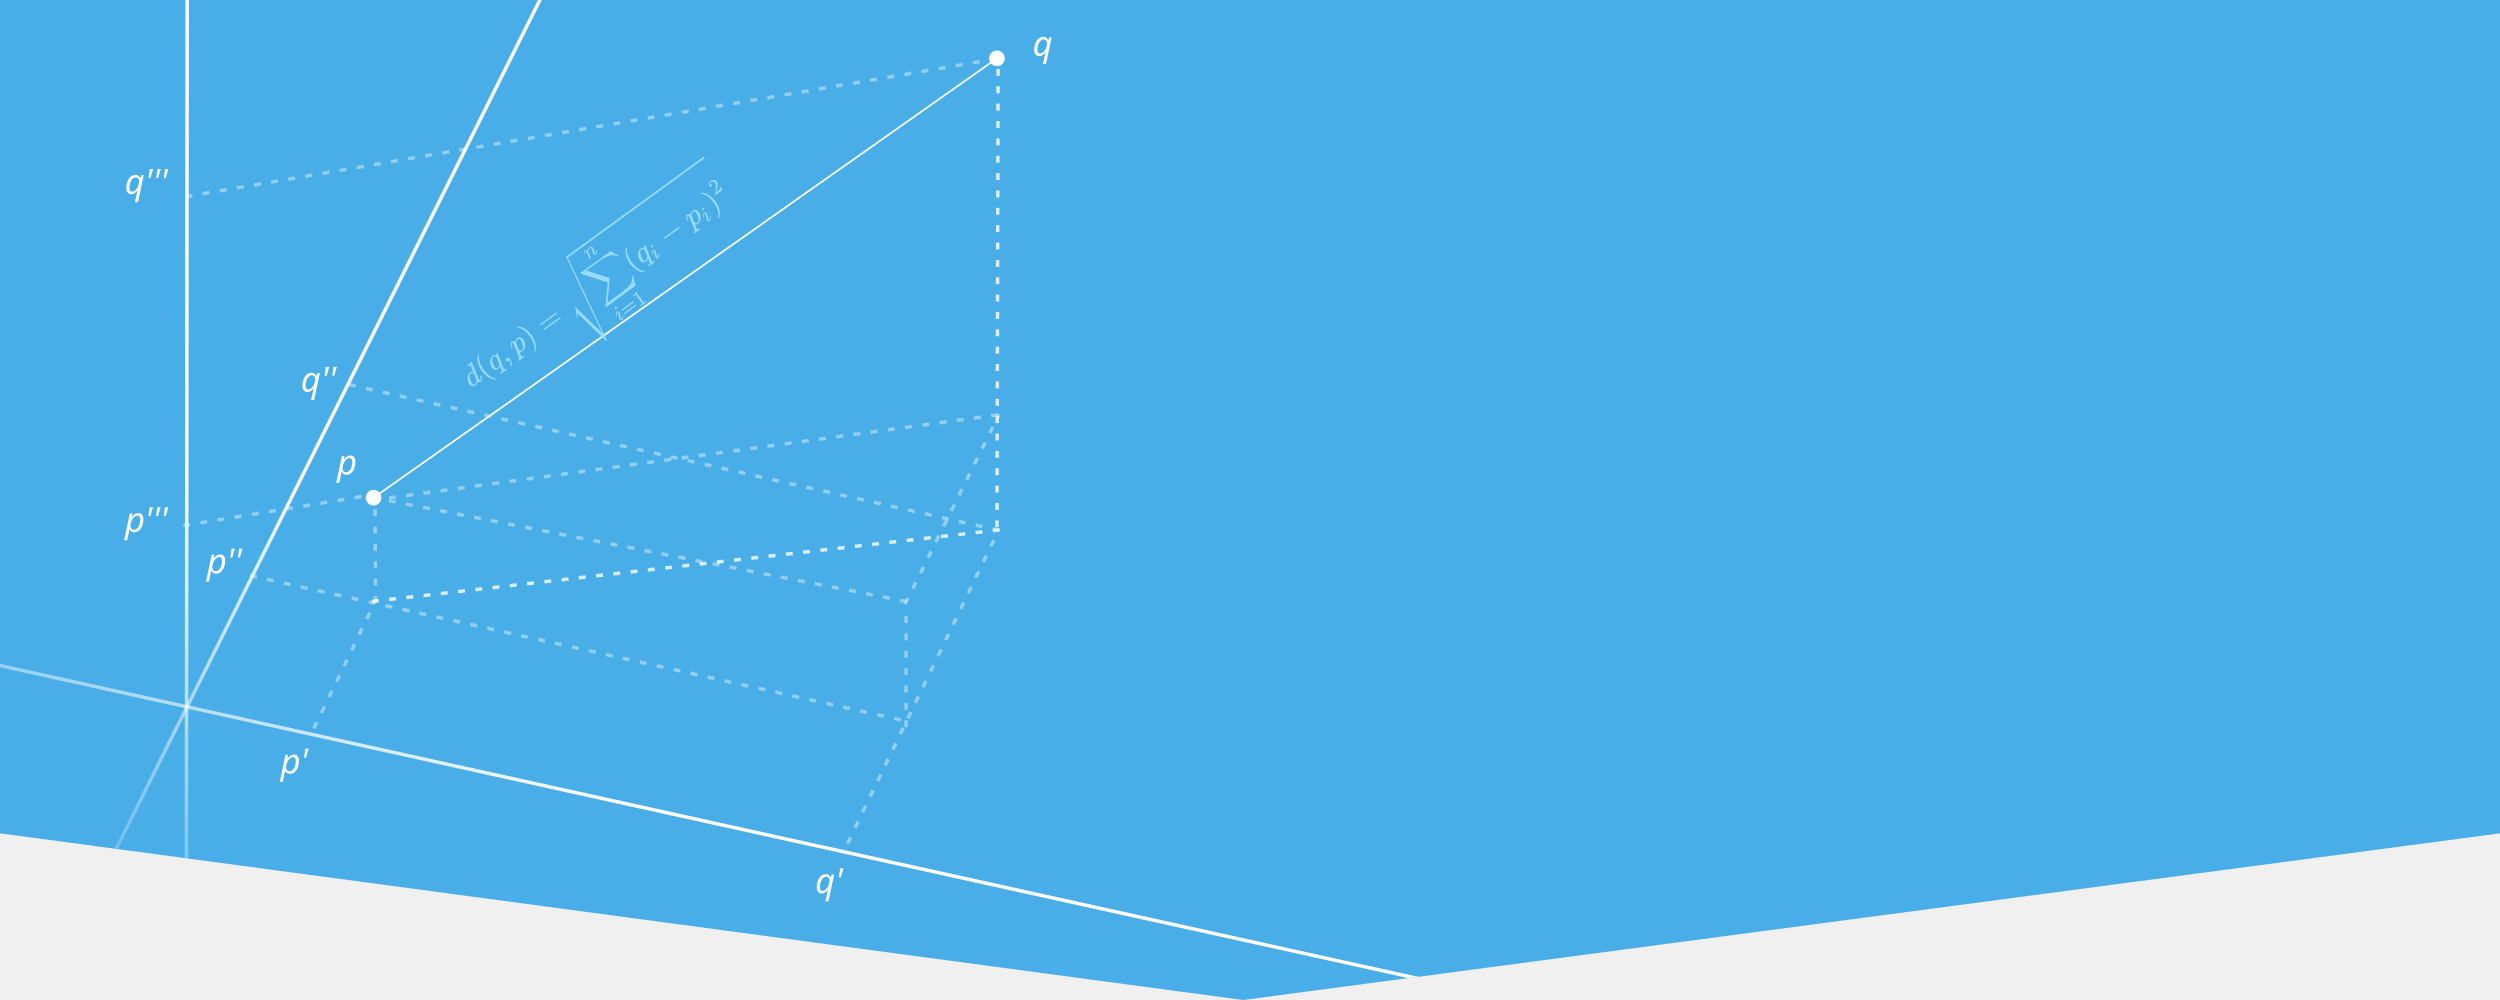
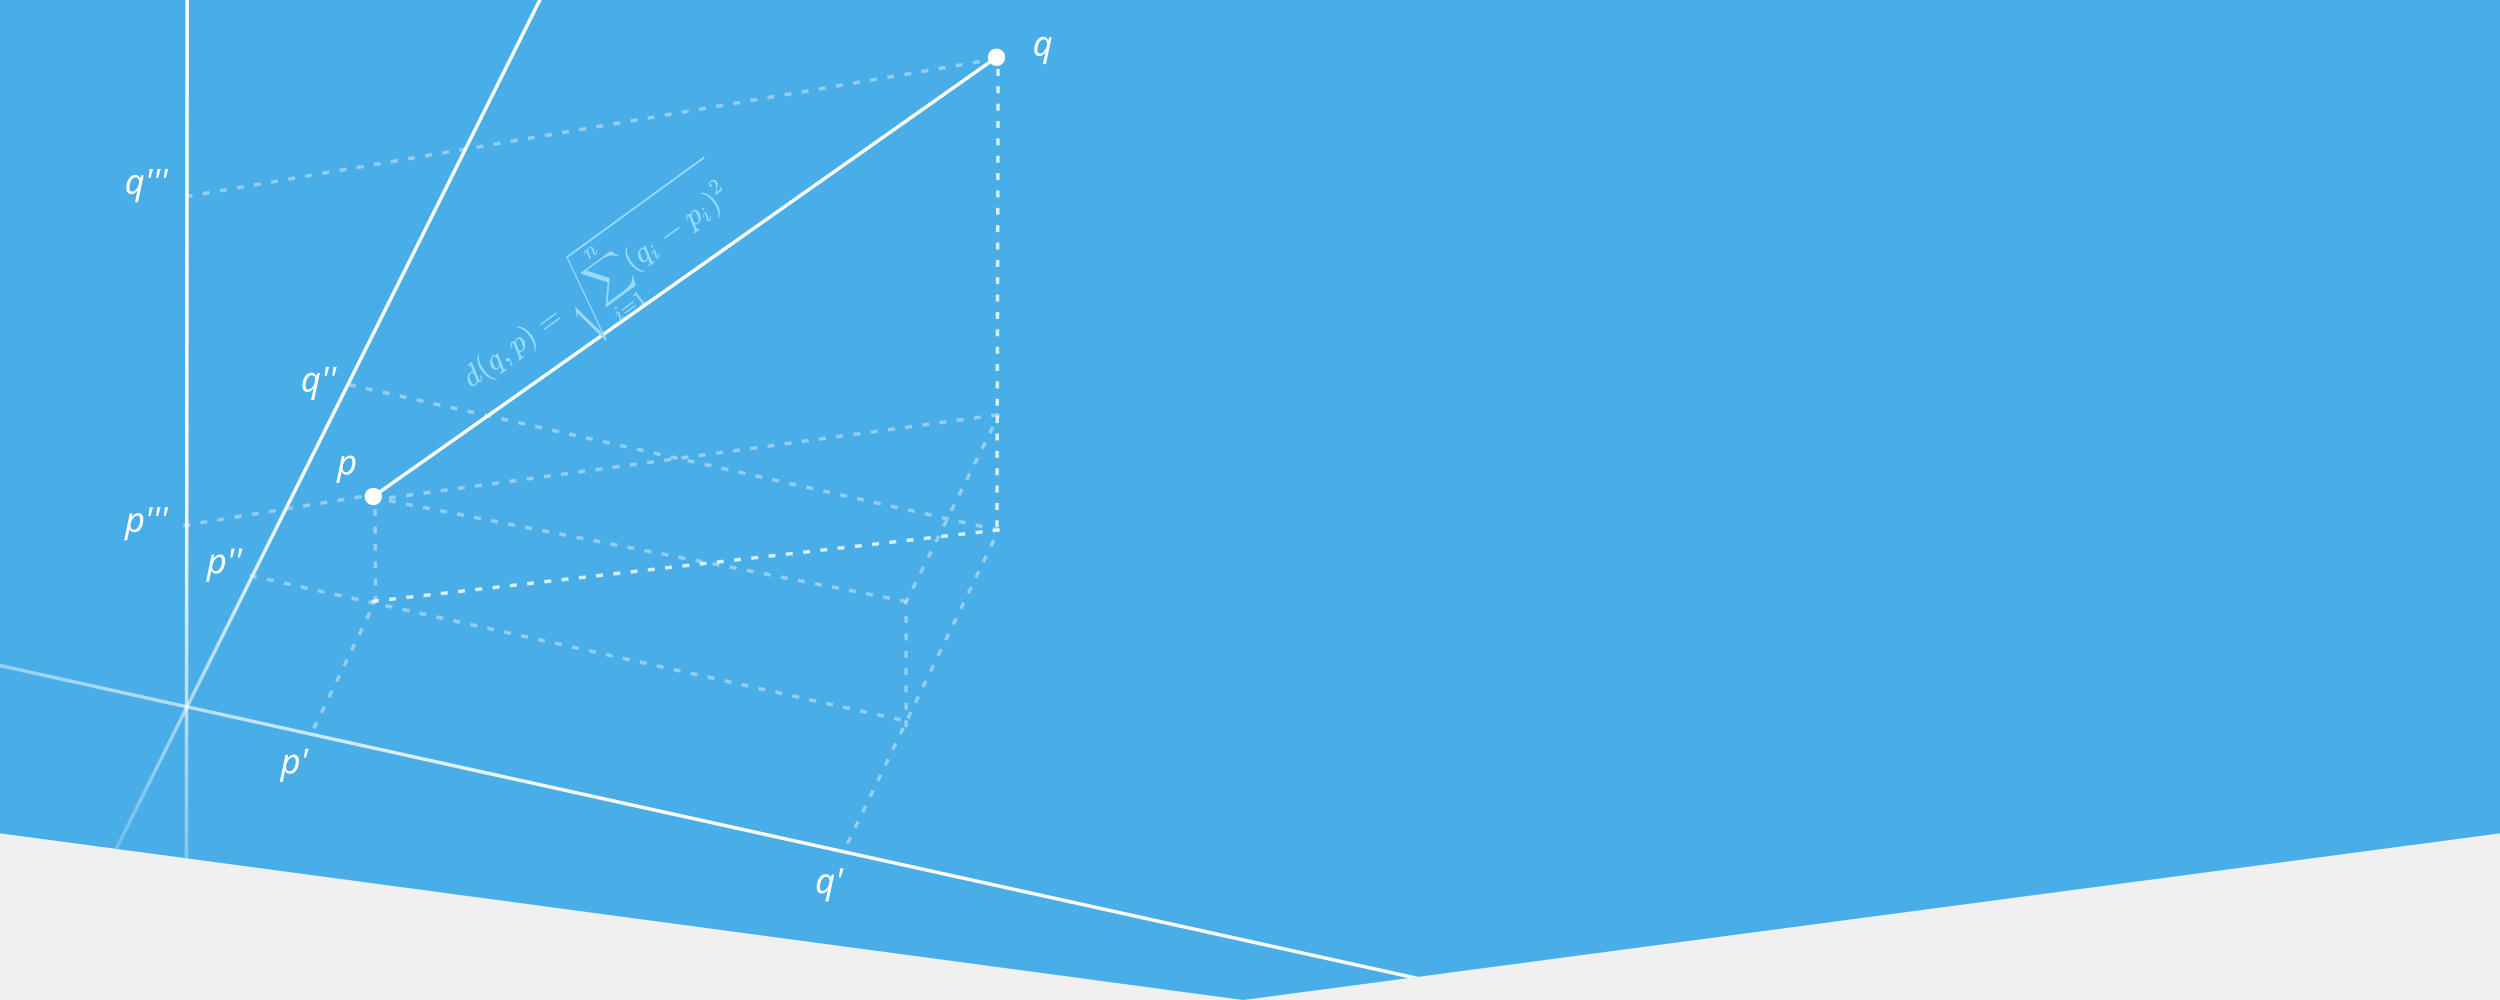
<svg xmlns="http://www.w3.org/2000/svg" xmlns:xlink="http://www.w3.org/1999/xlink" width="1440px" height="576px" viewBox="0 0 1440 576" version="1.1">
  <defs>
    <polygon id="path-1" points="3.99680289e-14 0 1440 0 1440 480 716 576 3.99680289e-14 480" />
    <linearGradient x1="50%" y1="50%" x2="37.5%" y2="100%" id="linearGradient-3">
      <stop stop-color="#FFFFFF" offset="0%" />
      <stop stop-color="#FFFFFF" stop-opacity="0" offset="100%" />
    </linearGradient>
    <linearGradient x1="50%" y1="50%" x2="0%" y2="52.433%" id="linearGradient-4">
      <stop stop-color="#FFFFFF" offset="0%" />
      <stop stop-color="#FFFFFF" stop-opacity="0" offset="100%" />
    </linearGradient>
    <linearGradient x1="50%" y1="50%" x2="49.999%" y2="100%" id="linearGradient-5">
      <stop stop-color="#FFFFFF" offset="0%" />
      <stop stop-color="#FFFFFF" stop-opacity="0" offset="100%" />
    </linearGradient>
  </defs>
  <g id="light" stroke="none" stroke-width="1" fill="none" fill-rule="evenodd">
    <g id="Home" transform="translate(0, -60)">
      <g id="hero-1" transform="translate(0, 60)">
        <mask id="mask-2" fill="white">
          <use xlink:href="#path-1" />
        </mask>
        <use id="Mask" fill="#49AEE8" xlink:href="#path-1" />
        <g id="hero" mask="url(#mask-2)">
          <g transform="translate(-234, -30)">
-             <line x1="249.1" y1="622.75" x2="566.542" y2="-13.25" id="Line-3" stroke="url(#linearGradient-3)" stroke-width="2" fill="none" stroke-linecap="square" />
-             <line x1="722.605" y1="514.943" x2="809.095" y2="335.707" id="Line-3" stroke="#FFFFFF" stroke-width="2" fill="none" opacity="0.403" stroke-linecap="square" stroke-dasharray="2,8" />
-             <line x1="755.735" y1="377.144" x2="809.09" y2="269.456" id="Line-3" stroke="#FFFFFF" stroke-width="2" fill="none" opacity="0.403" stroke-linecap="square" stroke-dasharray="2,8" />
-             <line x1="415.203" y1="448.694" x2="448.697" y2="379.431" id="Line-3" stroke="#FFFFFF" stroke-width="2" fill="none" opacity="0.403" stroke-linecap="square" stroke-dasharray="2,8" />
-             <line x1="0" y1="361.725" x2="1182.667" y2="622.75" id="Line-2" stroke="url(#linearGradient-4)" stroke-width="2" fill="none" stroke-linecap="square" />
-             <line x1="435.925" y1="251.75" x2="808.25" y2="335.225" id="Line-2" stroke="#FFFFFF" stroke-width="2" fill="none" opacity="0.403" stroke-linecap="square" stroke-dasharray="2,8" />
-             <line x1="378.95" y1="361.725" x2="755.25" y2="445.2" id="Line-2" stroke="#FFFFFF" stroke-width="2" fill="none" opacity="0.403" stroke-linecap="square" stroke-dasharray="2,8" />
-             <line x1="449.175" y1="316.675" x2="755.25" y2="376.3" id="Line-2" stroke="#FFFFFF" stroke-width="2" fill="none" opacity="0.403" stroke-linecap="square" stroke-dasharray="2,8" />
-             <line x1="341.85" y1="-13.25" x2="341.292" y2="622.75" id="Line" stroke="url(#linearGradient-5)" stroke-width="2" fill="none" stroke-linecap="square" />
-             <line x1="449.838" y1="376.306" x2="450.5" y2="318.006" id="Path-2" stroke="#FFFFFF" stroke-width="2" fill="none" opacity="0.403" stroke-linecap="square" stroke-dasharray="2,8" transform="translate(450.1688, 347.1558) rotate(-1) translate(-450.1688, -347.1558) " />
-             <line x1="755.913" y1="447.85" x2="755.913" y2="378.95" id="Path-2" stroke="#FFFFFF" stroke-width="2" fill="none" opacity="0.403" stroke-linecap="square" stroke-dasharray="2,8" />
-             <line x1="449.175" y1="318" x2="808.25" y2="268.975" id="Path-4" stroke="#FFFFFF" stroke-width="2" fill="none" opacity="0.403" stroke-linecap="square" stroke-dasharray="2,8" />
-             <line x1="449.175" y1="376.3" x2="809.575" y2="335.225" id="Path-4" stroke="#FFFFFF" stroke-width="2" fill="none" opacity="0.8" stroke-linecap="square" stroke-dasharray="2,8" />
-             <line x1="808.913" y1="70.705" x2="808.25" y2="335.225" id="Line-4" stroke="#FFFFFF" stroke-width="2" fill="none" opacity="0.8" stroke-linecap="square" stroke-dasharray="2,8" />
-             <line x1="340.525" y1="332.575" x2="446.525" y2="315.35" id="Path-4" stroke="#FFFFFF" stroke-width="2" fill="none" opacity="0.403" stroke-linecap="square" stroke-dasharray="2,8" />
-             <line x1="341.85" y1="143.1" x2="809.575" y2="63.6" id="Path-4" stroke="#FFFFFF" stroke-width="2" fill="none" opacity="0.403" stroke-linecap="square" stroke-dasharray="2,8" />
+             <line x1="249.1" y1="622.75" x2="566.542" y2="-13.25" id="Line-3" stroke="url(#linearGradient-3)" stroke-width="2" fill="none" stroke-linecap="square">
+               
+             </line>
+             <line x1="722.605" y1="514.943" x2="809.095" y2="335.707" id="Line-3" stroke="#FFFFFF" stroke-width="2" fill="none" opacity="0.403" stroke-linecap="square" stroke-dasharray="2,8">
+             </line>
+             <line x1="755.735" y1="377.144" x2="809.09" y2="269.456" id="Line-3" stroke="#FFFFFF" stroke-width="2" fill="none" opacity="0.403" stroke-linecap="square" stroke-dasharray="2,8">
+             </line>
+             <line x1="415.203" y1="448.694" x2="448.697" y2="379.431" id="Line-3" stroke="#FFFFFF" stroke-width="2" fill="none" opacity="0.403" stroke-linecap="square" stroke-dasharray="2,8">
+             </line>
+             <line x1="0" y1="361.725" x2="1182.667" y2="622.75" id="Line-2" stroke="url(#linearGradient-4)" stroke-width="2" fill="none" stroke-linecap="square">
+               
+             </line>
+             <line x1="435.925" y1="251.75" x2="808.25" y2="335.225" id="Line-2" stroke="#FFFFFF" stroke-width="2" fill="none" opacity="0.403" stroke-linecap="square" stroke-dasharray="2,8">
+             </line>
+             <line x1="378.95" y1="361.725" x2="755.25" y2="445.2" id="Line-2" stroke="#FFFFFF" stroke-width="2" fill="none" opacity="0.403" stroke-linecap="square" stroke-dasharray="2,8">
+             </line>
+             <line x1="449.175" y1="316.675" x2="755.25" y2="376.3" id="Line-2" stroke="#FFFFFF" stroke-width="2" fill="none" opacity="0.403" stroke-linecap="square" stroke-dasharray="2,8">
+             </line>
+             <line x1="341.85" y1="-13.25" x2="341.292" y2="622.75" id="Line" stroke="url(#linearGradient-5)" stroke-width="2" fill="none" stroke-linecap="square">
+               
+             </line>
+             <line x1="449.838" y1="376.306" x2="450.5" y2="318.006" id="Path-2" stroke="#FFFFFF" stroke-width="2" fill="none" opacity="0.403" stroke-linecap="square" stroke-dasharray="2,8" transform="translate(450.1688, 347.1558) rotate(-1) translate(-450.1688, -347.1558) ">
+             </line>
+             <line x1="755.913" y1="447.85" x2="755.913" y2="378.95" id="Path-2" stroke="#FFFFFF" stroke-width="2" fill="none" opacity="0.403" stroke-linecap="square" stroke-dasharray="2,8">
+             </line>
+             <line x1="449.175" y1="318" x2="808.25" y2="268.975" id="Path-4" stroke="#FFFFFF" stroke-width="2" fill="none" opacity="0.403" stroke-linecap="square" stroke-dasharray="2,8">
+             </line>
+             <line x1="449.175" y1="376.3" x2="809.575" y2="335.225" id="Path-4" stroke="#FFFFFF" stroke-width="2" fill="none" opacity="0.8" stroke-linecap="square" stroke-dasharray="2,8">
+             </line>
+             <line x1="808.913" y1="70.705" x2="808.25" y2="335.225" id="Line-4" stroke="#FFFFFF" stroke-width="2" fill="none" opacity="0.8" stroke-linecap="square" stroke-dasharray="2,8">
+             </line>
+             <line x1="340.525" y1="332.575" x2="446.525" y2="315.35" id="Path-4" stroke="#FFFFFF" stroke-width="2" fill="none" opacity="0.403" stroke-linecap="square" stroke-dasharray="2,8">
+             </line>
+             <line x1="341.85" y1="143.1" x2="809.575" y2="63.6" id="Path-4" stroke="#FFFFFF" stroke-width="2" fill="none" opacity="0.403" stroke-linecap="square" stroke-dasharray="2,8">
+             </line>
            <text id="q'''" stroke="none" fill="none" font-family="AGaramondPro-Italic, Adobe Garamond Pro" font-size="20" font-style="italic" font-weight="normal">
              <tspan x="305.785" y="141.637" fill="#FFFFFF">q'''</tspan>
            </text>
            <text id="p'''" stroke="none" fill="none" font-family="AGaramondPro-Italic, Adobe Garamond Pro" font-size="20" font-style="italic" font-weight="normal">
              <tspan x="305.955" y="336.413" fill="#FFFFFF">p'''</tspan>
            </text>
            <text id="q" stroke="none" fill="none" font-family="AGaramondPro-Italic, Adobe Garamond Pro" font-size="20" font-style="italic" font-weight="normal">
              <tspan x="828.775" y="62.138" fill="#FFFFFF">q</tspan>
            </text>
            <text id="p" stroke="none" fill="none" font-family="AGaramondPro-Italic, Adobe Garamond Pro" font-size="20" font-style="italic" font-weight="normal">
              <tspan x="428.132" y="303.288" fill="#FFFFFF">p</tspan>
            </text>
            <text id="p'" stroke="none" fill="none" font-family="AGaramondPro-Italic, Adobe Garamond Pro" font-size="20" font-style="italic" font-weight="normal">
              <tspan x="395.577" y="475.538" fill="#FFFFFF">p'</tspan>
            </text>
            <text id="p''" stroke="none" fill="none" font-family="AGaramondPro-Italic, Adobe Garamond Pro" font-size="20" font-style="italic" font-weight="normal">
              <tspan x="353.085" y="360.262" fill="#FFFFFF">p''</tspan>
            </text>
            <text id="q''" stroke="none" fill="none" font-family="AGaramondPro-Italic, Adobe Garamond Pro" font-size="20" font-style="italic" font-weight="normal">
              <tspan x="407.24" y="255.588" fill="#FFFFFF">q''</tspan>
            </text>
            <text id="q'" stroke="none" fill="none" font-family="AGaramondPro-Italic, Adobe Garamond Pro" font-size="20" font-style="italic" font-weight="normal">
              <tspan x="703.47" y="544.438" fill="#FFFFFF">q'</tspan>
            </text>
-             <path id="Path-3" d="M805.658,59.922 C807.689,58.49 810.496,58.976 811.928,61.008 C813.36,63.039 812.874,65.846 810.842,67.278 C808.949,68.613 806.382,68.281 804.882,66.585 L453.119,314.508 C454.212,316.49 453.66,319.019 451.767,320.353 C449.736,321.785 446.929,321.299 445.497,319.267 C444.065,317.236 444.551,314.429 446.583,312.997 C448.476,311.662 451.043,311.994 452.543,313.69 L804.306,65.767 C803.213,63.785 803.765,61.256 805.658,59.922 Z" stroke="none" fill="#FFFFFF" fill-rule="nonzero" />
-             <g id="euclidean" stroke="none" fill="none" transform="translate(579.555, 196.1) rotate(-36) translate(-579.555, -196.1) translate(486.275, 169.6)" fill-rule="evenodd" stroke-width="1">
+             <path d="M449,316 L808,63" stroke-width="2" stroke="#FFFFFF" fill-rule="nonzero" />
+             <circle id="circleTop" r="5" cx="808" cy="63" fill="#FFF" />
+             <circle id="circleBottom" r="5" cx="449" cy="316" fill="#FFF" />
+             <circle id="circle" r="5" cx="0" cy="0" fill="#FFFFFF">
+               <animateMotion id="mo" dur="1.5s" fill="freeze" begin="2s;mo.end+2s" path="M449,316 L808,63" />
+               <animate id="op" attributeName="opacity" from="1" to="0.1" dur="1.5s" begin="2s;op.end+2s" fill="freeze" />
+             </circle>
+             <g id="euclidean" opacity="1" stroke="none" fill="none" transform="translate(579.555, 196.1) rotate(-36) translate(-579.555, -196.1) translate(486.275, 169.6)" fill-rule="evenodd" stroke-width="1">
              <g id="Group" fill="#96DBFB">
                <g transform="translate(93.28, 26.5) scale(-1, 1) rotate(-180) translate(-93.28, -26.5) translate(0, 0)" fill-rule="nonzero">
                  <g id="E152-MJMATHI-64-link" transform="translate(0, 23.38615)">
                    <path d="M5.884,12.185 C5.896,12.185 6.32,12.215 7.156,12.273 C7.993,12.332 8.423,12.367 8.446,12.379 C8.588,12.379 8.658,12.332 8.658,12.238 C8.658,12.156 8.228,10.386 7.369,6.928 C6.509,3.47 6.067,1.706 6.043,1.635 C6.02,1.565 6.014,1.477 6.026,1.372 C6.026,0.879 6.191,0.633 6.52,0.633 C6.626,0.645 6.744,0.697 6.874,0.791 C7.121,1.026 7.363,1.588 7.598,2.479 C7.669,2.714 7.728,2.837 7.775,2.849 C7.799,2.86 7.857,2.866 7.952,2.866 L8.022,2.866 L8.093,2.866 C8.27,2.866 8.358,2.819 8.358,2.725 C8.358,2.667 8.34,2.573 8.305,2.444 C8.152,1.858 7.975,1.383 7.775,1.02 C7.575,0.656 7.41,0.422 7.28,0.317 C7.151,0.211 6.986,0.117 6.785,0.035 C6.691,0.012 6.55,0 6.361,0 C5.961,0 5.625,0.088 5.354,0.264 C5.083,0.44 4.906,0.621 4.824,0.809 L4.718,1.073 C4.706,1.084 4.683,1.078 4.647,1.055 C4.624,1.032 4.6,1.008 4.577,0.985 C3.882,0.328 3.175,0 2.456,0 C1.808,0 1.237,0.234 0.742,0.703 C0.247,1.172 0,1.917 0,2.936 C0,3.499 0.118,4.074 0.353,4.66 C0.589,5.246 0.872,5.75 1.202,6.172 C1.755,6.84 2.309,7.303 2.863,7.561 C3.416,7.819 3.917,7.948 4.365,7.948 C5.024,7.948 5.519,7.702 5.849,7.209 C5.908,7.139 5.937,7.115 5.937,7.139 C5.949,7.186 6.108,7.825 6.414,9.056 C6.721,10.286 6.886,10.937 6.909,11.007 C6.909,11.16 6.868,11.253 6.785,11.289 C6.703,11.324 6.473,11.353 6.096,11.377 L5.725,11.377 C5.655,11.447 5.619,11.494 5.619,11.517 C5.619,11.541 5.631,11.652 5.655,11.851 C5.713,12.074 5.79,12.185 5.884,12.185 Z M5.637,5.908 C5.366,6.834 4.924,7.297 4.312,7.297 C3.899,7.297 3.505,7.115 3.128,6.752 C2.751,6.389 2.456,5.914 2.244,5.328 C1.903,4.402 1.661,3.441 1.52,2.444 C1.52,2.409 1.52,2.344 1.52,2.251 C1.52,2.157 1.514,2.087 1.502,2.04 C1.502,1.512 1.608,1.149 1.82,0.95 C2.032,0.75 2.285,0.645 2.58,0.633 C3.216,0.633 3.87,1.055 4.541,1.899 L4.683,2.092 L5.637,5.908 Z" id="E152-MJMATHI-64" />
                  </g>
                  <g id="E152-MJMAIN-28-link" transform="translate(10.31949, 19.16609)">
                    <path d="M0,8.792 C0,9.601 0.059,10.368 0.177,11.095 C0.295,11.822 0.43,12.449 0.583,12.977 C0.736,13.504 0.954,14.02 1.237,14.524 C1.52,15.028 1.743,15.421 1.908,15.702 C2.073,15.983 2.321,16.288 2.651,16.616 C2.98,16.945 3.175,17.144 3.234,17.214 C3.293,17.285 3.44,17.408 3.675,17.584 L3.905,17.584 L3.976,17.584 C4.141,17.584 4.223,17.531 4.223,17.425 C4.223,17.39 4.123,17.267 3.923,17.056 C3.723,16.845 3.481,16.534 3.198,16.124 C2.916,15.714 2.627,15.21 2.332,14.612 C2.038,14.014 1.791,13.205 1.59,12.185 C1.39,11.166 1.29,10.034 1.29,8.792 C1.29,7.549 1.39,6.424 1.59,5.416 C1.791,4.408 2.032,3.593 2.315,2.972 C2.598,2.35 2.886,1.846 3.181,1.459 C3.475,1.073 3.723,0.762 3.923,0.528 C4.123,0.293 4.223,0.17 4.223,0.158 C4.223,0.053 4.135,0 3.958,0 L3.905,0 L3.675,0 L3.181,0.422 C2.073,1.418 1.266,2.661 0.76,4.15 C0.253,5.638 0,7.186 0,8.792 Z" id="E152-MJMAIN-28" />
                  </g>
                  <g id="E152-MJMATHI-71-link" transform="translate(16.11536, 20.15077)">
                    <path d="M0,6.172 C0,7.356 0.448,8.481 1.343,9.548 C2.238,10.615 3.245,11.154 4.365,11.166 C5.071,11.166 5.613,10.861 5.99,10.251 C6.002,10.263 6.031,10.298 6.079,10.357 C6.126,10.415 6.191,10.48 6.273,10.55 C6.355,10.62 6.45,10.691 6.556,10.761 C6.956,11.042 7.227,11.183 7.369,11.183 C7.416,11.183 7.457,11.166 7.492,11.13 C7.528,11.095 7.545,11.066 7.545,11.042 C7.545,10.937 7.139,9.267 6.326,6.031 C5.49,2.702 5.071,1.014 5.071,0.967 C5.071,0.873 5.336,0.821 5.867,0.809 L6.308,0.809 C6.379,0.715 6.414,0.662 6.414,0.651 C6.414,0.639 6.397,0.533 6.361,0.334 C6.314,0.182 6.255,0.07 6.185,0 L5.955,0 C5.59,0.023 4.954,0.035 4.047,0.035 C3.717,0.035 3.416,0.035 3.145,0.035 C2.874,0.035 2.656,0.035 2.492,0.035 C2.327,0.035 2.226,0.029 2.191,0.018 C2.026,0.018 1.944,0.064 1.944,0.158 C1.944,0.193 1.956,0.281 1.979,0.422 C2.026,0.61 2.067,0.721 2.103,0.756 C2.138,0.791 2.256,0.809 2.456,0.809 C3.022,0.809 3.363,0.85 3.481,0.932 C3.575,0.991 3.74,1.506 3.976,2.479 C4.211,3.452 4.335,3.95 4.347,3.974 C4.347,3.986 4.306,3.968 4.223,3.921 C3.658,3.464 3.069,3.235 2.456,3.235 C1.808,3.235 1.237,3.47 0.742,3.939 C0.247,4.408 0,5.152 0,6.172 Z M5.637,9.143 C5.366,10.07 4.924,10.533 4.312,10.533 C3.899,10.533 3.505,10.351 3.128,9.987 C2.751,9.624 2.456,9.149 2.244,8.563 C1.903,7.637 1.661,6.676 1.52,5.679 C1.52,5.644 1.52,5.58 1.52,5.486 C1.52,5.392 1.514,5.322 1.502,5.275 C1.502,4.748 1.608,4.384 1.82,4.185 C2.032,3.986 2.285,3.88 2.58,3.868 C3.216,3.868 3.87,4.29 4.541,5.134 L4.683,5.328 L5.637,9.143 Z" id="E152-MJMATHI-71" />
                  </g>
                  <g id="E152-MJMAIN-2C-link" transform="translate(25.03889, 20.13319)">
                    <path d="M0,4.044 C0,4.044 0,4.191 0,4.484 C0,4.777 0.094,5.029 0.283,5.24 C0.471,5.451 0.724,5.556 1.043,5.556 C1.372,5.556 1.667,5.41 1.926,5.117 C2.185,4.824 2.321,4.308 2.332,3.569 C2.332,3.159 2.279,2.761 2.173,2.374 C2.067,1.987 1.944,1.653 1.802,1.372 C1.661,1.09 1.508,0.85 1.343,0.651 C1.178,0.451 1.037,0.293 0.919,0.176 C0.801,0.059 0.724,0.006 0.689,0.018 C0.642,0.018 0.565,0.07 0.459,0.176 C0.353,0.281 0.3,0.358 0.3,0.404 C0.3,0.451 0.365,0.545 0.495,0.686 C0.624,0.826 0.772,1.002 0.937,1.213 C1.101,1.424 1.255,1.717 1.396,2.092 C1.537,2.468 1.632,2.895 1.679,3.376 L1.679,3.587 L1.661,3.569 C1.637,3.558 1.608,3.546 1.573,3.534 C1.537,3.523 1.502,3.505 1.467,3.482 C1.431,3.458 1.378,3.446 1.308,3.446 C1.237,3.446 1.166,3.441 1.096,3.429 C0.777,3.429 0.518,3.528 0.318,3.728 L0,4.044 Z" id="E152-MJMAIN-2C" />
                  </g>
                  <g id="E152-MJMATHI-70-link" transform="translate(30.8171, 20.15077)">
                    <path d="M1.096,8.458 C1.107,8.493 1.119,8.54 1.131,8.598 C1.143,8.657 1.172,8.786 1.219,8.985 C1.266,9.184 1.325,9.366 1.396,9.53 C1.467,9.694 1.555,9.888 1.661,10.111 C1.767,10.333 1.885,10.509 2.014,10.638 C2.144,10.767 2.297,10.896 2.474,11.025 C2.651,11.154 2.845,11.207 3.057,11.183 C3.94,11.183 4.506,10.808 4.753,10.058 L4.93,10.216 C5.66,10.861 6.355,11.183 7.015,11.183 C7.781,11.183 8.382,10.908 8.818,10.357 C9.253,9.806 9.471,9.138 9.471,8.352 C9.471,7.086 9.024,5.92 8.128,4.853 C7.233,3.786 6.22,3.247 5.089,3.235 C4.83,3.235 4.6,3.271 4.4,3.341 C4.27,3.399 4.135,3.487 3.994,3.605 C3.852,3.722 3.74,3.821 3.658,3.904 L3.534,4.044 C3.522,4.032 3.393,3.523 3.145,2.514 C2.898,1.506 2.774,0.996 2.774,0.985 C2.774,0.914 2.821,0.873 2.916,0.862 C3.01,0.85 3.228,0.832 3.569,0.809 L4.011,0.809 C4.082,0.727 4.117,0.674 4.117,0.651 C4.117,0.627 4.1,0.522 4.064,0.334 C4.029,0.193 3.994,0.106 3.958,0.07 C3.923,0.035 3.846,0.012 3.728,0 C3.705,0 3.64,0 3.534,0 C3.428,0 3.228,0.006 2.933,0.018 C2.639,0.029 2.274,0.035 1.838,0.035 C1.013,0.035 0.489,0.023 0.265,0 L0.124,0 C0.041,0.082 0,0.147 0,0.193 C0.024,0.51 0.1,0.715 0.23,0.809 L0.583,0.809 C0.984,0.821 1.213,0.891 1.272,1.02 C1.308,1.09 1.667,2.491 2.35,5.222 C3.033,7.954 3.393,9.401 3.428,9.565 C3.44,9.624 3.446,9.706 3.446,9.812 C3.446,10.292 3.298,10.533 3.004,10.533 C2.745,10.533 2.527,10.368 2.35,10.04 C2.173,9.712 2.038,9.354 1.944,8.968 C1.849,8.581 1.779,8.37 1.732,8.335 C1.708,8.311 1.614,8.299 1.449,8.299 L1.202,8.299 C1.131,8.37 1.096,8.423 1.096,8.458 Z M3.834,5.205 C4.094,4.314 4.53,3.868 5.142,3.868 C5.495,3.868 5.837,4.003 6.167,4.273 C6.497,4.542 6.768,4.882 6.98,5.293 C7.192,5.691 7.404,6.324 7.616,7.192 C7.828,8.059 7.94,8.704 7.952,9.126 L7.952,9.231 C7.952,10.099 7.592,10.533 6.874,10.533 C6.744,10.533 6.615,10.515 6.485,10.48 C6.355,10.445 6.226,10.392 6.096,10.322 C5.967,10.251 5.849,10.175 5.743,10.093 C5.637,10.011 5.537,9.923 5.442,9.829 C5.348,9.735 5.26,9.648 5.177,9.565 C5.095,9.483 5.03,9.401 4.983,9.319 C4.936,9.237 4.889,9.179 4.842,9.143 L4.789,9.073 C4.789,9.061 4.771,8.979 4.736,8.827 C4.7,8.675 4.636,8.417 4.541,8.053 C4.447,7.69 4.365,7.385 4.294,7.139 C3.988,5.896 3.834,5.252 3.834,5.205 Z" id="E152-MJMATHI-70" />
                  </g>
                  <g id="E152-MJMAIN-29-link" transform="translate(41.3663, 19.16609)">
                    <path d="M0.088,17.566 L0.159,17.584 C0.218,17.584 0.277,17.584 0.336,17.584 L0.548,17.584 L1.043,17.162 C2.15,16.165 2.957,14.923 3.463,13.434 C3.97,11.945 4.223,10.398 4.223,8.792 C4.223,7.995 4.164,7.227 4.047,6.488 C3.929,5.75 3.793,5.123 3.64,4.607 C3.487,4.091 3.269,3.575 2.986,3.06 C2.704,2.544 2.48,2.151 2.315,1.881 C2.15,1.612 1.908,1.313 1.59,0.985 C1.272,0.656 1.084,0.463 1.025,0.404 C0.966,0.346 0.831,0.234 0.618,0.07 C0.583,0.035 0.56,0.012 0.548,0 L0.336,0 C0.241,0 0.177,0 0.141,0 C0.106,0 0.077,0.018 0.053,0.053 C0.029,0.088 0.012,0.141 0,0.211 C0.012,0.223 0.077,0.299 0.194,0.44 C2.02,2.327 2.933,5.111 2.933,8.792 C2.933,12.473 2.02,15.257 0.194,17.144 C0.077,17.285 0.012,17.361 0,17.373 C0,17.466 0.029,17.531 0.088,17.566 Z" id="E152-MJMAIN-29" />
                  </g>
                  <g id="E152-MJMAIN-3D-link" transform="translate(53.1701, 25.9006)">
                    <path d="M0,3.79 C0,3.954 0.082,4.08 0.247,4.168 L11.503,4.168 C11.68,4.067 11.768,3.941 11.768,3.79 C11.768,3.651 11.686,3.531 11.521,3.43 L5.902,3.411 L0.283,3.411 C0.094,3.474 0,3.6 0,3.79 Z M0,0.379 C0,0.568 0.094,0.694 0.283,0.757 L11.521,0.757 C11.686,0.631 11.768,0.505 11.768,0.379 C11.768,0.215 11.68,0.088 11.503,0 L0.247,0 C0.082,0.088 0,0.215 0,0.379 Z" id="E152-MJMAIN-3D" />
                  </g>
                  <g transform="translate(72.80187, 0)">
                    <g id="E152-MJSZ4-221A-link">
                      <path d="M15.409,52.557 C15.467,52.686 15.573,52.751 15.727,52.751 C15.809,52.751 15.88,52.721 15.939,52.663 C15.998,52.604 16.039,52.534 16.062,52.452 C16.062,52.37 14.425,43.642 11.15,26.27 C7.875,8.897 6.214,0.193 6.167,0.158 C6.143,0.053 6.02,0 5.796,0 L5.743,0 C5.602,0 5.531,0.012 5.531,0.035 L5.283,1.477 C5.107,2.45 4.853,3.892 4.524,5.803 C4.194,7.713 3.87,9.583 3.552,11.412 L1.59,22.753 L0.459,20.52 L0,20.977 L1.343,23.667 L2.704,26.323 C2.715,26.311 3.334,22.771 4.559,15.702 C5.749,8.657 6.361,5.105 6.397,5.046 L10.885,28.732 C13.854,44.498 15.361,52.44 15.409,52.557 Z" id="E152-MJSZ4-221A" />
                    </g>
                    <rect id="Rectangle" x="15.709" y="51.696" width="97.788" height="1.055" />
                    <g transform="translate(16.68082, 4.290391)">
                      <g id="E152-MJSZ2-2211-link" transform="translate(0, 11.35899)">
                        <path d="M0.088,24.582 C0.124,24.605 3.687,24.617 10.779,24.617 L21.416,24.617 L22.441,22.243 C23.136,20.626 23.507,19.77 23.555,19.676 L22.848,19.676 L22.724,19.922 C22.477,20.403 22.147,20.86 21.735,21.294 C21.146,21.856 20.492,22.308 19.773,22.648 C19.055,22.988 18.224,23.24 17.282,23.404 C16.339,23.568 15.45,23.667 14.613,23.703 C13.777,23.738 12.699,23.761 11.38,23.773 L9.171,23.773 L8.623,23.773 L3.463,23.773 L3.605,23.58 C9.059,16.159 11.798,12.414 11.821,12.344 C11.833,12.32 11.833,12.285 11.821,12.238 C11.786,12.203 10.231,10.433 7.156,6.928 L2.492,1.653 C2.492,1.641 3.734,1.635 6.22,1.635 C6.833,1.635 7.663,1.635 8.711,1.635 C9.76,1.635 10.514,1.629 10.973,1.618 C12.575,1.618 13.871,1.647 14.861,1.706 C15.85,1.764 16.834,1.887 17.812,2.075 C18.789,2.262 19.62,2.55 20.303,2.936 C20.986,3.323 21.593,3.833 22.123,4.466 C22.371,4.771 22.612,5.193 22.848,5.732 L23.555,5.732 C23.555,5.721 23.513,5.597 23.431,5.363 C23.348,5.129 23.201,4.748 22.989,4.22 C22.777,3.693 22.594,3.2 22.441,2.743 L21.416,0.018 L10.797,0 C3.705,0 0.141,0.012 0.106,0.035 C0.035,0.059 0,0.111 0,0.193 C0,0.217 0.012,0.252 0.035,0.299 L9.454,11.025 C9.454,11.037 9.259,11.3 8.871,11.816 C8.482,12.332 7.863,13.176 7.015,14.348 C6.167,15.52 5.401,16.564 4.718,17.478 L0.018,23.896 L0,24.16 C0,24.406 0.029,24.547 0.088,24.582 Z" id="E152-MJSZ2-2211" />
                      </g>
                      <g transform="translate(1.890728, 0)">
                        <g id="E152-MJMATHI-69-link" transform="translate(0.014967, 0.003921)">
                          <path d="M2.036,7.596 C2.036,7.795 2.115,7.969 2.274,8.118 C2.432,8.267 2.615,8.346 2.823,8.354 C2.973,8.354 3.098,8.304 3.198,8.205 C3.298,8.105 3.352,7.981 3.361,7.832 C3.361,7.641 3.277,7.467 3.111,7.31 C2.944,7.152 2.761,7.069 2.561,7.061 C2.436,7.061 2.32,7.103 2.211,7.185 C2.103,7.268 2.045,7.405 2.036,7.596 Z M0,3.705 C0,3.771 0.037,3.899 0.112,4.09 C0.187,4.281 0.287,4.492 0.412,4.724 C0.537,4.956 0.72,5.167 0.962,5.358 C1.203,5.549 1.453,5.64 1.712,5.632 C2.036,5.632 2.307,5.536 2.524,5.346 C2.74,5.155 2.853,4.898 2.861,4.575 C2.861,4.434 2.803,4.202 2.686,3.879 C2.569,3.555 2.403,3.12 2.186,2.573 C1.97,2.026 1.795,1.558 1.662,1.169 C1.62,0.986 1.599,0.854 1.599,0.771 C1.599,0.564 1.67,0.46 1.811,0.46 C1.886,0.46 1.966,0.472 2.049,0.497 C2.132,0.522 2.228,0.58 2.336,0.671 C2.444,0.762 2.557,0.908 2.673,1.106 C2.79,1.305 2.894,1.55 2.986,1.84 C3.011,1.939 3.032,1.997 3.048,2.014 C3.065,2.03 3.136,2.039 3.261,2.039 C3.427,2.039 3.511,1.997 3.511,1.914 C3.511,1.848 3.473,1.72 3.398,1.529 C3.323,1.338 3.219,1.127 3.086,0.895 C2.952,0.663 2.765,0.456 2.524,0.273 C2.282,0.091 2.024,0 1.749,0 C1.482,0 1.237,0.087 1.012,0.261 C0.787,0.435 0.67,0.7 0.662,1.057 C0.662,1.198 0.683,1.33 0.725,1.454 C0.766,1.579 0.945,2.051 1.262,2.872 C1.578,3.709 1.762,4.21 1.811,4.376 C1.861,4.542 1.891,4.703 1.899,4.861 C1.899,5.06 1.828,5.159 1.687,5.159 L1.662,5.159 C1.412,5.159 1.183,5.022 0.974,4.749 C0.766,4.475 0.608,4.127 0.5,3.705 C0.491,3.696 0.483,3.684 0.475,3.667 C0.466,3.651 0.462,3.638 0.462,3.63 C0.462,3.622 0.454,3.613 0.437,3.605 C0.421,3.597 0.408,3.593 0.4,3.593 C0.391,3.593 0.375,3.593 0.35,3.593 C0.325,3.593 0.292,3.593 0.25,3.593 L0.075,3.593 C0.025,3.642 0,3.68 0,3.705 Z" id="E152-MJMATHI-69" />
                        </g>
                        <g id="E152-MJMAIN-3D-link" transform="translate(4.762285, 1.794069)">
                          <path d="M0,2.79 C0,2.954 0.058,3.08 0.175,3.169 L8.133,3.169 C8.258,3.068 8.32,2.942 8.32,2.79 C8.32,2.651 8.262,2.532 8.145,2.431 L4.173,2.412 L0.2,2.412 C0.067,2.475 0,2.601 0,2.79 Z M0,0.379 C0,0.568 0.067,0.694 0.2,0.757 L8.145,0.757 C8.262,0.631 8.32,0.505 8.32,0.379 C8.32,0.215 8.258,0.088 8.133,0 L0.175,0 C0.058,0.088 0,0.215 0,0.379 Z" id="E152-MJMAIN-3D" />
                        </g>
                        <g id="E152-MJMAIN-31-link" transform="translate(14.8191, 0.140669)">
                          <path d="M1.624,7.185 L1.462,7.123 C1.345,7.082 1.179,7.04 0.962,6.999 C0.745,6.958 0.504,6.929 0.237,6.912 L0,6.912 L0,7.484 L0.237,7.484 C0.629,7.5 0.991,7.563 1.324,7.67 C1.657,7.778 1.891,7.877 2.024,7.969 C2.157,8.06 2.274,8.151 2.374,8.242 C2.39,8.267 2.44,8.279 2.524,8.279 C2.599,8.279 2.669,8.255 2.736,8.205 L2.736,4.488 L2.748,0.758 C2.807,0.7 2.857,0.663 2.898,0.646 C2.94,0.63 3.04,0.613 3.198,0.597 C3.356,0.58 3.615,0.572 3.973,0.572 L4.298,0.572 L4.298,0 L4.16,0 C3.985,0.025 3.323,0.037 2.174,0.037 C1.041,0.037 0.387,0.025 0.212,0 L0.062,0 L0.062,0.572 L0.387,0.572 C0.571,0.572 0.729,0.572 0.862,0.572 C0.995,0.572 1.099,0.576 1.174,0.584 C1.249,0.593 1.316,0.605 1.374,0.622 C1.433,0.638 1.466,0.646 1.474,0.646 C1.482,0.646 1.507,0.667 1.549,0.709 C1.591,0.75 1.616,0.767 1.624,0.758 L1.624,7.185 Z" id="E152-MJMAIN-31" />
                        </g>
                      </g>
                      <g id="E152-MJMATHI-6E-link" transform="translate(8.297893, 39.3486)">
                        <path d="M0,3.705 C0.008,3.754 0.021,3.821 0.037,3.904 C0.054,3.986 0.104,4.144 0.187,4.376 C0.271,4.608 0.354,4.803 0.437,4.96 C0.521,5.118 0.658,5.271 0.85,5.42 C1.041,5.569 1.233,5.64 1.424,5.632 C1.724,5.632 1.974,5.557 2.174,5.408 C2.374,5.259 2.499,5.118 2.549,4.985 C2.599,4.852 2.624,4.765 2.624,4.724 C2.624,4.707 2.628,4.699 2.636,4.699 L2.773,4.836 C3.281,5.366 3.86,5.632 4.51,5.632 C4.96,5.632 5.322,5.52 5.597,5.296 C5.872,5.072 6.013,4.745 6.022,4.314 C6.03,3.883 5.872,3.232 5.547,2.362 C5.222,1.492 5.064,0.966 5.072,0.783 C5.072,0.568 5.143,0.46 5.285,0.46 C5.334,0.46 5.372,0.464 5.397,0.472 C5.638,0.514 5.855,0.671 6.047,0.945 C6.238,1.218 6.384,1.55 6.484,1.939 C6.5,2.006 6.584,2.039 6.734,2.039 C6.9,2.039 6.984,2.006 6.984,1.939 C6.984,1.931 6.967,1.869 6.934,1.753 C6.867,1.513 6.775,1.276 6.659,1.044 C6.542,0.812 6.351,0.58 6.084,0.348 C5.818,0.116 5.53,0.004 5.222,0.012 C4.831,0.012 4.547,0.124 4.373,0.348 C4.198,0.572 4.11,0.804 4.11,1.044 C4.11,1.202 4.26,1.699 4.56,2.536 C4.86,3.373 5.014,4.003 5.022,4.426 C5.022,4.915 4.839,5.159 4.472,5.159 L4.41,5.159 C3.694,5.159 3.09,4.741 2.599,3.904 L2.511,3.754 L2.099,2.089 C1.824,1.003 1.666,0.419 1.624,0.336 C1.516,0.112 1.337,0 1.087,0 C0.979,0 0.891,0.025 0.825,0.075 C0.758,0.124 0.712,0.174 0.687,0.224 C0.662,0.273 0.654,0.315 0.662,0.348 C0.662,0.456 0.82,1.131 1.137,2.374 C1.453,3.618 1.62,4.293 1.637,4.401 C1.645,4.442 1.649,4.538 1.649,4.687 C1.649,5.01 1.549,5.172 1.349,5.172 C1.033,5.172 0.77,4.757 0.562,3.928 C0.512,3.763 0.487,3.676 0.487,3.667 C0.471,3.618 0.391,3.593 0.25,3.593 L0.075,3.593 C0.025,3.642 0,3.68 0,3.705 Z" id="E152-MJMATHI-6E" />
                      </g>
                      <g id="E152-MJMAIN-28-link" transform="translate(26.20514, 14.8757)">
                        <path d="M0,8.792 C0,9.601 0.059,10.368 0.177,11.095 C0.295,11.822 0.43,12.449 0.583,12.977 C0.736,13.504 0.954,14.02 1.237,14.524 C1.52,15.028 1.743,15.421 1.908,15.702 C2.073,15.983 2.321,16.288 2.651,16.616 C2.98,16.945 3.175,17.144 3.234,17.214 C3.293,17.285 3.44,17.408 3.675,17.584 L3.905,17.584 L3.976,17.584 C4.141,17.584 4.223,17.531 4.223,17.425 C4.223,17.39 4.123,17.267 3.923,17.056 C3.723,16.845 3.481,16.534 3.198,16.124 C2.916,15.714 2.627,15.21 2.332,14.612 C2.038,14.014 1.791,13.205 1.59,12.185 C1.39,11.166 1.29,10.034 1.29,8.792 C1.29,7.549 1.39,6.424 1.59,5.416 C1.791,4.408 2.032,3.593 2.315,2.972 C2.598,2.35 2.886,1.846 3.181,1.459 C3.475,1.073 3.723,0.762 3.923,0.528 C4.123,0.293 4.223,0.17 4.223,0.158 C4.223,0.053 4.135,0 3.958,0 L3.905,0 L3.675,0 L3.181,0.422 C2.073,1.418 1.266,2.661 0.76,4.15 C0.253,5.638 0,7.186 0,8.792 Z" id="E152-MJMAIN-28" />
                      </g>
                      <g transform="translate(32.00101, 15.86038)">
                        <g id="E152-MJMATHI-71-link">
                          <path d="M0,6.172 C0,7.356 0.448,8.481 1.343,9.548 C2.238,10.615 3.245,11.154 4.365,11.166 C5.071,11.166 5.613,10.861 5.99,10.251 C6.002,10.263 6.031,10.298 6.079,10.357 C6.126,10.415 6.191,10.48 6.273,10.55 C6.355,10.62 6.45,10.691 6.556,10.761 C6.956,11.042 7.227,11.183 7.369,11.183 C7.416,11.183 7.457,11.166 7.492,11.13 C7.528,11.095 7.545,11.066 7.545,11.042 C7.545,10.937 7.139,9.267 6.326,6.031 C5.49,2.702 5.071,1.014 5.071,0.967 C5.071,0.873 5.336,0.821 5.867,0.809 L6.308,0.809 C6.379,0.715 6.414,0.662 6.414,0.651 C6.414,0.639 6.397,0.533 6.361,0.334 C6.314,0.182 6.255,0.07 6.185,0 L5.955,0 C5.59,0.023 4.954,0.035 4.047,0.035 C3.717,0.035 3.416,0.035 3.145,0.035 C2.874,0.035 2.656,0.035 2.492,0.035 C2.327,0.035 2.226,0.029 2.191,0.018 C2.026,0.018 1.944,0.064 1.944,0.158 C1.944,0.193 1.956,0.281 1.979,0.422 C2.026,0.61 2.067,0.721 2.103,0.756 C2.138,0.791 2.256,0.809 2.456,0.809 C3.022,0.809 3.363,0.85 3.481,0.932 C3.575,0.991 3.74,1.506 3.976,2.479 C4.211,3.452 4.335,3.95 4.347,3.974 C4.347,3.986 4.306,3.968 4.223,3.921 C3.658,3.464 3.069,3.235 2.456,3.235 C1.808,3.235 1.237,3.47 0.742,3.939 C0.247,4.408 0,5.152 0,6.172 Z M5.637,9.143 C5.366,10.07 4.924,10.533 4.312,10.533 C3.899,10.533 3.505,10.351 3.128,9.987 C2.751,9.624 2.456,9.149 2.244,8.563 C1.903,7.637 1.661,6.676 1.52,5.679 C1.52,5.644 1.52,5.58 1.52,5.486 C1.52,5.392 1.514,5.322 1.502,5.275 C1.502,4.748 1.608,4.384 1.82,4.185 C2.032,3.986 2.285,3.88 2.58,3.868 C3.216,3.868 3.87,4.29 4.541,5.134 L4.683,5.328 L5.637,9.143 Z" id="E152-MJMATHI-71" />
                        </g>
                        <g id="E152-MJMATHI-69-link" transform="translate(7.549783, 0.626538)">
                          <path d="M2.036,7.596 C2.036,7.795 2.115,7.969 2.274,8.118 C2.432,8.267 2.615,8.346 2.823,8.354 C2.973,8.354 3.098,8.304 3.198,8.205 C3.298,8.105 3.352,7.981 3.361,7.832 C3.361,7.641 3.277,7.467 3.111,7.31 C2.944,7.152 2.761,7.069 2.561,7.061 C2.436,7.061 2.32,7.103 2.211,7.185 C2.103,7.268 2.045,7.405 2.036,7.596 Z M0,3.705 C0,3.771 0.037,3.899 0.112,4.09 C0.187,4.281 0.287,4.492 0.412,4.724 C0.537,4.956 0.72,5.167 0.962,5.358 C1.203,5.549 1.453,5.64 1.712,5.632 C2.036,5.632 2.307,5.536 2.524,5.346 C2.74,5.155 2.853,4.898 2.861,4.575 C2.861,4.434 2.803,4.202 2.686,3.879 C2.569,3.555 2.403,3.12 2.186,2.573 C1.97,2.026 1.795,1.558 1.662,1.169 C1.62,0.986 1.599,0.854 1.599,0.771 C1.599,0.564 1.67,0.46 1.811,0.46 C1.886,0.46 1.966,0.472 2.049,0.497 C2.132,0.522 2.228,0.58 2.336,0.671 C2.444,0.762 2.557,0.908 2.673,1.106 C2.79,1.305 2.894,1.55 2.986,1.84 C3.011,1.939 3.032,1.997 3.048,2.014 C3.065,2.03 3.136,2.039 3.261,2.039 C3.427,2.039 3.511,1.997 3.511,1.914 C3.511,1.848 3.473,1.72 3.398,1.529 C3.323,1.338 3.219,1.127 3.086,0.895 C2.952,0.663 2.765,0.456 2.524,0.273 C2.282,0.091 2.024,0 1.749,0 C1.482,0 1.237,0.087 1.012,0.261 C0.787,0.435 0.67,0.7 0.662,1.057 C0.662,1.198 0.683,1.33 0.725,1.454 C0.766,1.579 0.945,2.051 1.262,2.872 C1.578,3.709 1.762,4.21 1.811,4.376 C1.861,4.542 1.891,4.703 1.899,4.861 C1.899,5.06 1.828,5.159 1.687,5.159 L1.662,5.159 C1.412,5.159 1.183,5.022 0.974,4.749 C0.766,4.475 0.608,4.127 0.5,3.705 C0.491,3.696 0.483,3.684 0.475,3.667 C0.466,3.651 0.462,3.638 0.462,3.63 C0.462,3.622 0.454,3.613 0.437,3.605 C0.421,3.597 0.408,3.593 0.4,3.593 C0.391,3.593 0.375,3.593 0.35,3.593 C0.325,3.593 0.292,3.593 0.25,3.593 L0.075,3.593 C0.025,3.642 0,3.68 0,3.705 Z" id="E152-MJMATHI-69" />
                        </g>
                      </g>
                      <g id="E152-MJMAIN-2212-link" transform="translate(50.7846, 23.31581)">
                        <path d="M0,0.153 C0,0.153 0,0.247 0,0.436 C0,0.625 0.082,0.771 0.247,0.872 L10.514,0.872 C10.691,0.756 10.779,0.611 10.779,0.436 C10.779,0.262 10.691,0.116 10.514,0 L0.247,0 C0.082,0.102 0,0.247 0,0.436 L0,0.153 Z" id="E152-MJMAIN-2212" />
                      </g>
                      <g transform="translate(66.2815, 15.86038)">
                        <g id="E152-MJMATHI-70-link">
                          <path d="M1.096,8.458 C1.107,8.493 1.119,8.54 1.131,8.598 C1.143,8.657 1.172,8.786 1.219,8.985 C1.266,9.184 1.325,9.366 1.396,9.53 C1.467,9.694 1.555,9.888 1.661,10.111 C1.767,10.333 1.885,10.509 2.014,10.638 C2.144,10.767 2.297,10.896 2.474,11.025 C2.651,11.154 2.845,11.207 3.057,11.183 C3.94,11.183 4.506,10.808 4.753,10.058 L4.93,10.216 C5.66,10.861 6.355,11.183 7.015,11.183 C7.781,11.183 8.382,10.908 8.818,10.357 C9.253,9.806 9.471,9.138 9.471,8.352 C9.471,7.086 9.024,5.92 8.128,4.853 C7.233,3.786 6.22,3.247 5.089,3.235 C4.83,3.235 4.6,3.271 4.4,3.341 C4.27,3.399 4.135,3.487 3.994,3.605 C3.852,3.722 3.74,3.821 3.658,3.904 L3.534,4.044 C3.522,4.032 3.393,3.523 3.145,2.514 C2.898,1.506 2.774,0.996 2.774,0.985 C2.774,0.914 2.821,0.873 2.916,0.862 C3.01,0.85 3.228,0.832 3.569,0.809 L4.011,0.809 C4.082,0.727 4.117,0.674 4.117,0.651 C4.117,0.627 4.1,0.522 4.064,0.334 C4.029,0.193 3.994,0.106 3.958,0.07 C3.923,0.035 3.846,0.012 3.728,0 C3.705,0 3.64,0 3.534,0 C3.428,0 3.228,0.006 2.933,0.018 C2.639,0.029 2.274,0.035 1.838,0.035 C1.013,0.035 0.489,0.023 0.265,0 L0.124,0 C0.041,0.082 0,0.147 0,0.193 C0.024,0.51 0.1,0.715 0.23,0.809 L0.583,0.809 C0.984,0.821 1.213,0.891 1.272,1.02 C1.308,1.09 1.667,2.491 2.35,5.222 C3.033,7.954 3.393,9.401 3.428,9.565 C3.44,9.624 3.446,9.706 3.446,9.812 C3.446,10.292 3.298,10.533 3.004,10.533 C2.745,10.533 2.527,10.368 2.35,10.04 C2.173,9.712 2.038,9.354 1.944,8.968 C1.849,8.581 1.779,8.37 1.732,8.335 C1.708,8.311 1.614,8.299 1.449,8.299 L1.202,8.299 C1.131,8.37 1.096,8.423 1.096,8.458 Z M3.834,5.205 C4.094,4.314 4.53,3.868 5.142,3.868 C5.495,3.868 5.837,4.003 6.167,4.273 C6.497,4.542 6.768,4.882 6.98,5.293 C7.192,5.691 7.404,6.324 7.616,7.192 C7.828,8.059 7.94,8.704 7.952,9.126 L7.952,9.231 C7.952,10.099 7.592,10.533 6.874,10.533 C6.744,10.533 6.615,10.515 6.485,10.48 C6.355,10.445 6.226,10.392 6.096,10.322 C5.967,10.251 5.849,10.175 5.743,10.093 C5.637,10.011 5.537,9.923 5.442,9.829 C5.348,9.735 5.26,9.648 5.177,9.565 C5.095,9.483 5.03,9.401 4.983,9.319 C4.936,9.237 4.889,9.179 4.842,9.143 L4.789,9.073 C4.789,9.061 4.771,8.979 4.736,8.827 C4.7,8.675 4.636,8.417 4.541,8.053 C4.447,7.69 4.365,7.385 4.294,7.139 C3.988,5.896 3.834,5.252 3.834,5.205 Z" id="E152-MJMATHI-70" />
                        </g>
                        <g id="E152-MJMATHI-69-link" transform="translate(9.833977, 0.626538)">
                          <path d="M2.036,7.596 C2.036,7.795 2.115,7.969 2.274,8.118 C2.432,8.267 2.615,8.346 2.823,8.354 C2.973,8.354 3.098,8.304 3.198,8.205 C3.298,8.105 3.352,7.981 3.361,7.832 C3.361,7.641 3.277,7.467 3.111,7.31 C2.944,7.152 2.761,7.069 2.561,7.061 C2.436,7.061 2.32,7.103 2.211,7.185 C2.103,7.268 2.045,7.405 2.036,7.596 Z M0,3.705 C0,3.771 0.037,3.899 0.112,4.09 C0.187,4.281 0.287,4.492 0.412,4.724 C0.537,4.956 0.72,5.167 0.962,5.358 C1.203,5.549 1.453,5.64 1.712,5.632 C2.036,5.632 2.307,5.536 2.524,5.346 C2.74,5.155 2.853,4.898 2.861,4.575 C2.861,4.434 2.803,4.202 2.686,3.879 C2.569,3.555 2.403,3.12 2.186,2.573 C1.97,2.026 1.795,1.558 1.662,1.169 C1.62,0.986 1.599,0.854 1.599,0.771 C1.599,0.564 1.67,0.46 1.811,0.46 C1.886,0.46 1.966,0.472 2.049,0.497 C2.132,0.522 2.228,0.58 2.336,0.671 C2.444,0.762 2.557,0.908 2.673,1.106 C2.79,1.305 2.894,1.55 2.986,1.84 C3.011,1.939 3.032,1.997 3.048,2.014 C3.065,2.03 3.136,2.039 3.261,2.039 C3.427,2.039 3.511,1.997 3.511,1.914 C3.511,1.848 3.473,1.72 3.398,1.529 C3.323,1.338 3.219,1.127 3.086,0.895 C2.952,0.663 2.765,0.456 2.524,0.273 C2.282,0.091 2.024,0 1.749,0 C1.482,0 1.237,0.087 1.012,0.261 C0.787,0.435 0.67,0.7 0.662,1.057 C0.662,1.198 0.683,1.33 0.725,1.454 C0.766,1.579 0.945,2.051 1.262,2.872 C1.578,3.709 1.762,4.21 1.811,4.376 C1.861,4.542 1.891,4.703 1.899,4.861 C1.899,5.06 1.828,5.159 1.687,5.159 L1.662,5.159 C1.412,5.159 1.183,5.022 0.974,4.749 C0.766,4.475 0.608,4.127 0.5,3.705 C0.491,3.696 0.483,3.684 0.475,3.667 C0.466,3.651 0.462,3.638 0.462,3.63 C0.462,3.622 0.454,3.613 0.437,3.605 C0.421,3.597 0.408,3.593 0.4,3.593 C0.391,3.593 0.375,3.593 0.35,3.593 C0.325,3.593 0.292,3.593 0.25,3.593 L0.075,3.593 C0.025,3.642 0,3.68 0,3.705 Z" id="E152-MJMATHI-69" />
                        </g>
                      </g>
                      <g transform="translate(82.90931, 14.8757)">
                        <g id="E152-MJMAIN-29-link">
                          <path d="M0.088,17.566 L0.159,17.584 C0.218,17.584 0.277,17.584 0.336,17.584 L0.548,17.584 L1.043,17.162 C2.15,16.165 2.957,14.923 3.463,13.434 C3.97,11.945 4.223,10.398 4.223,8.792 C4.223,7.995 4.164,7.227 4.047,6.488 C3.929,5.75 3.793,5.123 3.64,4.607 C3.487,4.091 3.269,3.575 2.986,3.06 C2.704,2.544 2.48,2.151 2.315,1.881 C2.15,1.612 1.908,1.313 1.59,0.985 C1.272,0.656 1.084,0.463 1.025,0.404 C0.966,0.346 0.831,0.234 0.618,0.07 C0.583,0.035 0.56,0.012 0.548,0 L0.336,0 C0.241,0 0.177,0 0.141,0 C0.106,0 0.077,0.018 0.053,0.053 C0.029,0.088 0.012,0.141 0,0.211 C0.012,0.223 0.077,0.299 0.194,0.44 C2.02,2.327 2.933,5.111 2.933,8.792 C2.933,12.473 2.02,15.257 0.194,17.144 C0.077,17.285 0.012,17.361 0,17.373 C0,17.466 0.029,17.531 0.088,17.566 Z" id="E152-MJMAIN-29" />
                        </g>
                        <g id="E152-MJMAIN-32-link" transform="translate(6.523895, 11.6435)">
                          <path d="M0.737,5.333 C0.512,5.333 0.333,5.408 0.2,5.557 C0.067,5.706 0,5.888 0,6.104 C0,6.692 0.221,7.202 0.662,7.633 C1.104,8.064 1.653,8.279 2.311,8.279 C3.069,8.279 3.702,8.047 4.21,7.583 C4.718,7.119 4.976,6.518 4.985,5.781 C4.985,5.424 4.901,5.085 4.735,4.761 C4.568,4.438 4.368,4.156 4.135,3.916 C3.902,3.676 3.569,3.369 3.136,2.996 C2.836,2.739 2.419,2.358 1.886,1.852 L1.149,1.156 L2.099,1.144 C3.406,1.144 4.102,1.164 4.185,1.206 C4.243,1.222 4.343,1.591 4.485,2.312 L4.485,2.35 L4.985,2.35 L4.985,2.312 C4.976,2.287 4.922,1.91 4.822,1.181 C4.722,0.452 4.66,0.07 4.635,0.037 L4.635,0 L0,0 L0,0.236 L0,0.385 C0,0.443 0.025,0.506 0.075,0.572 C0.125,0.638 0.25,0.783 0.45,1.007 C0.691,1.272 0.899,1.504 1.074,1.703 C1.149,1.786 1.291,1.939 1.499,2.163 C1.707,2.387 1.849,2.54 1.924,2.623 C1.999,2.706 2.12,2.843 2.286,3.033 C2.453,3.224 2.569,3.365 2.636,3.456 C2.703,3.547 2.798,3.671 2.923,3.829 C3.048,3.986 3.136,4.119 3.186,4.227 C3.236,4.334 3.298,4.455 3.373,4.587 C3.448,4.72 3.502,4.852 3.536,4.985 C3.569,5.118 3.598,5.242 3.623,5.358 C3.648,5.474 3.66,5.611 3.66,5.768 C3.66,6.29 3.519,6.742 3.236,7.123 C2.952,7.505 2.549,7.695 2.024,7.695 C1.749,7.695 1.507,7.625 1.299,7.484 C1.091,7.343 0.945,7.206 0.862,7.074 C0.779,6.941 0.737,6.862 0.737,6.837 C0.737,6.829 0.758,6.825 0.8,6.825 C0.949,6.825 1.104,6.767 1.262,6.651 C1.42,6.535 1.499,6.344 1.499,6.079 C1.499,5.872 1.433,5.698 1.299,5.557 C1.166,5.416 0.979,5.341 0.737,5.333 Z" id="E152-MJMAIN-32" />
                        </g>
                      </g>
                    </g>
                  </g>
                </g>
              </g>
            </g>
          </g>
        </g>
      </g>
    </g>
  </g>
</svg>
